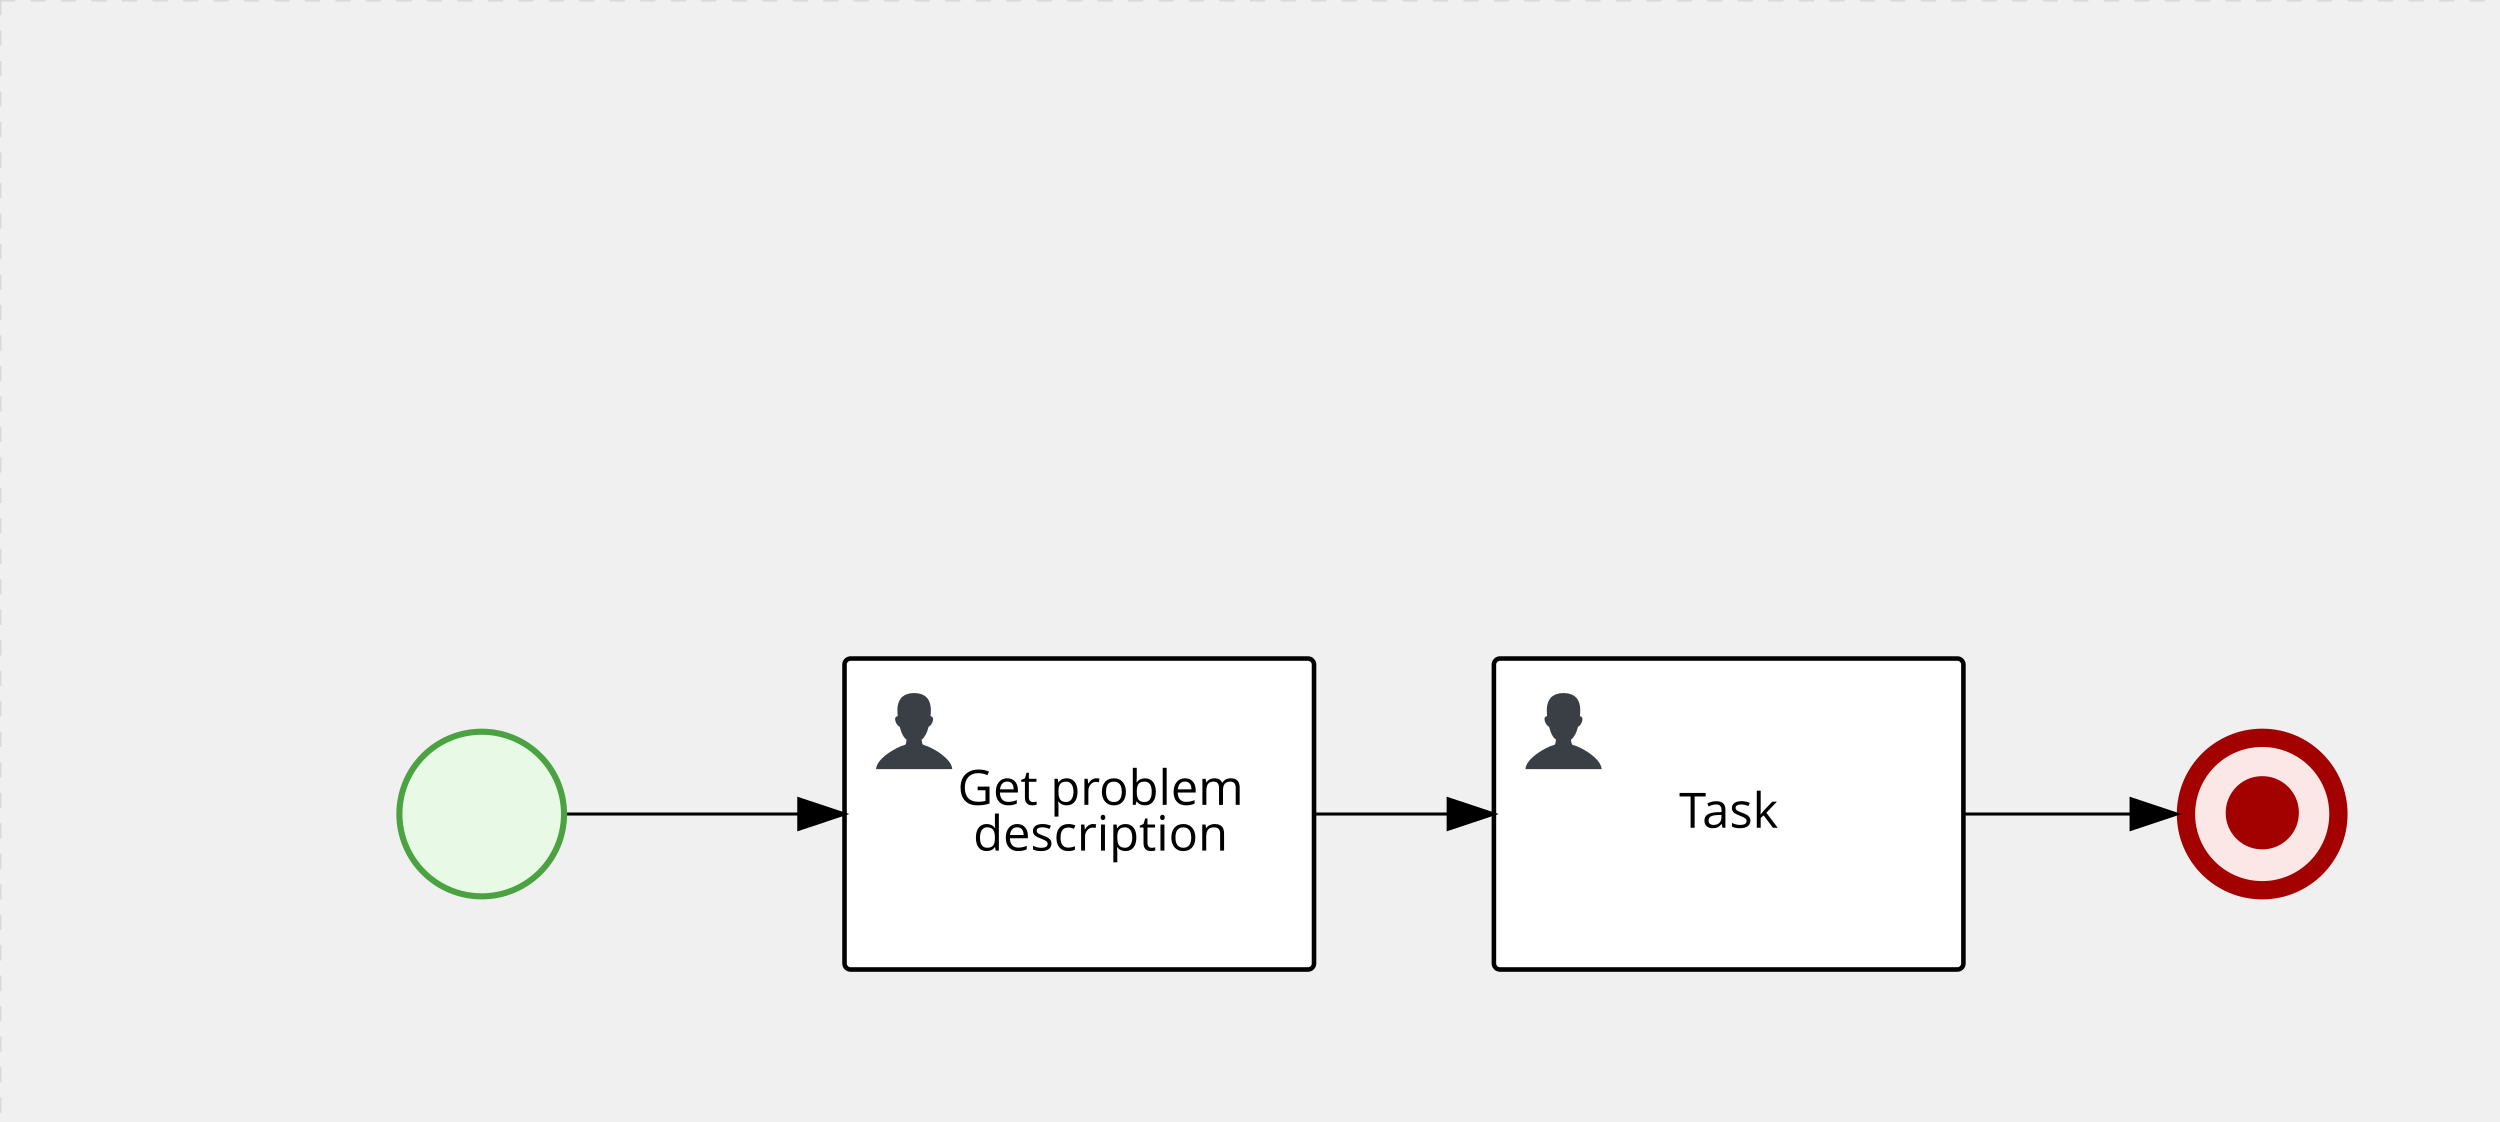
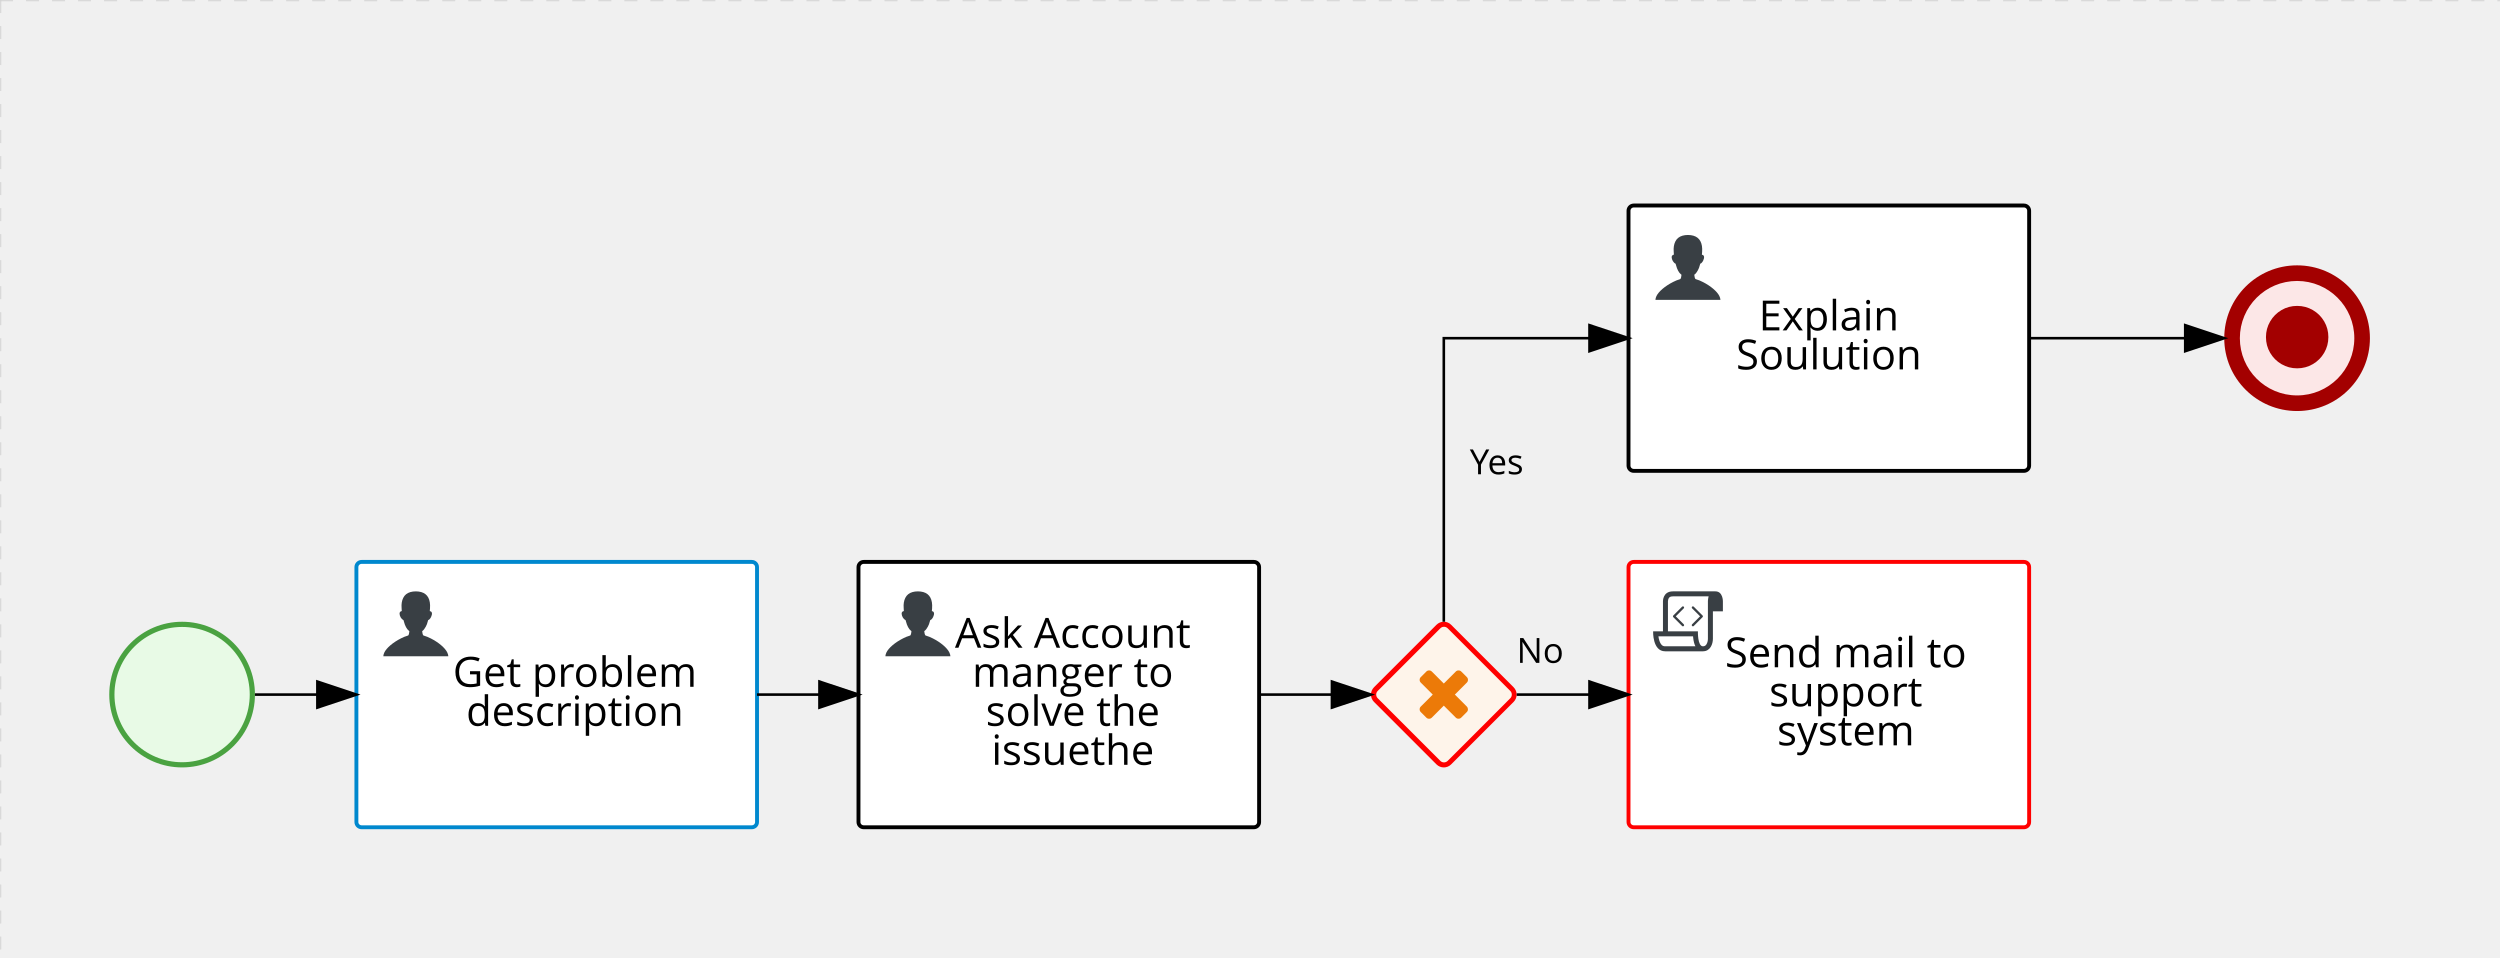
- <svg xmlns="http://www.w3.org/2000/svg" version="1.1" width="820" height="368" viewBox="0 0 820 368">
+ <svg xmlns="http://www.w3.org/2000/svg" version="1.1" width="961" height="368" viewBox="0 0 961 368">
  <defs />
  <g transform="matrix(1,0,0,1,0,0)">
    <g>
      <g>
        <g>
          <path fill="none" stroke="#d3d3d3" paint-order="fill stroke markers" d=" M 0 0 L 1200 0" stroke-miterlimit="10" stroke-opacity="0.8" stroke-dasharray="5" />
        </g>
        <g>
          <path fill="none" stroke="#d3d3d3" paint-order="fill stroke markers" d=" M 0 0 L 0 800" stroke-miterlimit="10" stroke-opacity="0.8" stroke-dasharray="5" />
        </g>
      </g>
-       <g id="_1C9A9249-E8FA-4F2C-B29F-9D68A708F192" bpmn2nodeid="_1C9A9249-E8FA-4F2C-B29F-9D68A708F192" transform="matrix(1,0,0,1,130,239)">
+       <g id="_782A0BAF-7FAF-49A8-996D-B8AF0C70BF97" bpmn2nodeid="_782A0BAF-7FAF-49A8-996D-B8AF0C70BF97" transform="matrix(1,0,0,1,626,79)">
+         <g>
+           <path fill="none" stroke="none" />
+         </g>
+         <g transform="matrix(1,0,0,1,0,0)">
+           <path fill="#ffffff" stroke="none" id="_782A0BAF-7FAF-49A8-996D-B8AF0C70BF97?shapeType=BACKGROUND" paint-order="stroke fill markers" d=" M 2 0 L 152 0 L 152 0 A 2 2 0 0 1 154 2 L 154 100 L 154 100 A 2 2 0 0 1 152 102 L 2 102 L 2 102 A 2 2 0 0 1 0 100 L 0 2 L 0 2 A 2 2 0 0 1 2 0 Z" />
+         </g>
+         <g transform="matrix(1,0,0,1,0,0)">
+           <path fill="none" stroke="rgb(0,0,0)" id="_782A0BAF-7FAF-49A8-996D-B8AF0C70BF97?shapeType=BORDER&amp;renderType=STROKE" paint-order="fill stroke markers" d=" M 2 0 L 152 0 L 152 0 A 2 2 0 0 1 154 2 L 154 100 L 154 100 A 2 2 0 0 1 152 102 L 2 102 L 2 102 A 2 2 0 0 1 0 100 L 0 2 L 0 2 A 2 2 0 0 1 2 0 Z" stroke-miterlimit="10" stroke-width="1.5" stroke-dasharray="" />
+         </g>
+         <g>
+           <g transform="matrix(0.06,0,0,0.06,9.4,9.4)">
+             <g transform="matrix(1,0,0,1,0,0)">
+               <path fill="#393f44" stroke="none" id="_782A0BAF-7FAF-49A8-996D-B8AF0C70BF97undefined" paint-order="stroke fill markers" d=" M 0 0 M 16 445.21 C 16 440.869 18.784 431.129 22.001 424.217 C 35.768 394.64 77.283 359.28 129 333.084 C 144.516 325.224 157.347 319.964 167.807 317.174 C 171.932 316.074 175.729 314.414 176.525 313.363 C 178.894 310.234 180.914 302.908 181.727 294.5 L 182.5 286.5 L 178.507 283.455 C 166.303 274.146 154.284 251.678 148.04 226.5 C 145.611 216.707 145.056 215.462 142.984 215.158 C 141.703 214.97 138.083 212.243 134.939 209.099 C 123.233 197.393 116.891 177.376 121.44 166.49 C 123.002 162.751 128.155 159.01 131.75 159.004 C 134.448 159 134.471 158.603 132.914 138.788 C 130.927 113.496 134.279 92.265 143.132 74.076 C 152.232 55.38 167.569 42.882 189.049 36.66 C 210.203 30.532 237.797 30.532 258.951 36.66 C 300.042 48.563 318.958 83.806 314.955 141 C 314.32 150.075 313.624 157.788 313.409 158.14 C 313.194 158.493 314.575 159.073 316.479 159.43 C 328.929 161.766 330.986 177.018 321.496 196.621 C 316.903 206.109 309.357 214.508 304.817 215.185 C 303.023 215.453 302.293 217.146 299.943 226.5 C 296.659 239.567 294.474 245.305 287.948 257.995 C 282.491 268.606 273.035 281.109 268.108 284.229 L 264.871 286.278 L 265.518 292.889 C 266.345 301.33 268.639 309.871 270.877 312.837 C 272.067 314.415 275.002 315.79 280.063 317.139 C 291.069 320.075 303.617 325.274 321 334.102 C 369.815 358.891 410.848 393.758 425.032 422.5 C 429.07 430.682 432 440.232 432 445.21 L 432 448 L 224 448 L 16 448 L 16 445.21 Z" />
+             </g>
+           </g>
+         </g>
+         <g transform="matrix(1,0,0,1,4.04,13.68)">
+           <g transform="matrix(0.04,0,0,0.04,63.36,69.12)">
+             <g transform="matrix(1,0,0,1,0,0)">
+               <path fill="none" stroke="none" />
+             </g>
+             <g transform="matrix(1,0,0,1,0,0)">
+               <path fill="none" stroke="none" />
+             </g>
+           </g>
+         </g>
+         <g transform="matrix(1,0,0,1,41.34375,36)">
+           <text fill="#000000" stroke="none" font-family="Open Sans" font-size="12pt" font-style="normal" font-weight="normal" text-decoration="normal" x="35.656" y="12" text-anchor="middle" dominant-baseline="alphabetic"> Explain   </text>
+           <text fill="#000000" stroke="none" font-family="Open Sans" font-size="12pt" font-style="normal" font-weight="normal" text-decoration="normal" x="35.656" y="27" text-anchor="middle" dominant-baseline="alphabetic">Soulution</text>
+         </g>
+       </g>
+       <g id="_AF4CB156-8892-498D-9747-224BAAB345D4" bpmn2nodeid="_AF4CB156-8892-498D-9747-224BAAB345D4" transform="matrix(1,0,0,1,855,102)">
+         <g>
+           <path fill="none" stroke="none" />
+         </g>
+         <g transform="matrix(0.125,0,0,0.125,0,0)">
+           <g transform="matrix(1,0,0,1,0,0)">
+             <path fill="#fce7e7" stroke="none" id="_AF4CB156-8892-498D-9747-224BAAB345D4?shapeType=BACKGROUND" paint-order="stroke fill markers" d=" M 0 0 M 444 224 C 444 263.9 434.2 300.8 414.4 334.5 C 394.7 368.2 368 394.9 334.4 414.5 C 300.8 434.1 263.9 444 224 444 C 184.1 444 147.2 434.2 113.5 414.4 C 79.8 394.7 53.1 368 33.5 334.4 C 13.9 300.8 4 263.9 4 224 C 4 184.1 13.8 147.2 33.6 113.5 C 53.4 79.8 80.1 53.1 113.6 33.5 C 147.1 13.9 184.1 4 224 4 C 263.9 4 300.8 13.8 334.5 33.6 C 368.2 53.4 394.9 80.1 414.5 113.6 C 434.1 147.1 444 184.1 444 224 Z" />
+           </g>
+           <g>
+             <g transform="matrix(1,0,0,1,0,0)">
+               <g transform="matrix(1,0,0,1,0,0)">
+                 <path fill="rgb(163,0,0)" stroke="none" id="_AF4CB156-8892-498D-9747-224BAAB345D4?shapeType=BORDER&amp;renderType=FILL" paint-order="stroke fill markers" d=" M 0 0 M 224 0 C 100.3 0 0 100.3 0 224 C 0 347.7 100.3 448 224 448 C 347.7 448 448 347.7 448 224 C 448 100.3 347.7 0 224 0 Z M 0 0 M 224 400 C 126.8 400 48 321.2 48 224 C 48 126.8 126.8 48 224 48 C 321.2 48 400 126.8 400 224 C 400 321.2 321.2 400 224 400 Z" />
+               </g>
+             </g>
+           </g>
+           <g>
+             <g transform="matrix(1,0,0,1,0,0)">
+               <g transform="matrix(1,0,0,1,0,0)">
+                 <path fill="#a30000" stroke="none" id="_AF4CB156-8892-498D-9747-224BAAB345D4undefined" paint-order="stroke fill markers" d=" M 0 0 M 320.2 220.7 C 320.2 238.1 315.9 254.2 307.3 268.9 C 298.7 283.6 287.1 295.3 272.4 303.8 C 257.7 312.4 241.6 316.7 224.2 316.7 C 206.8 316.7 190.7 312.4 176 303.8 C 161.3 295.2 149.7 283.6 141.1 268.9 C 132.5 254.2 128.3 238.1 128.3 220.7 C 128.3 203.3 132.6 187.2 141.2 172.5 C 149.8 157.8 161.4 146.1 176.1 137.5 C 190.8 128.9 206.9 124.7 224.3 124.7 C 241.7 124.7 257.8 129 272.5 137.6 C 287.2 146.2 298.9 157.9 307.4 172.5 C 316 187.2 320.2 203.3 320.2 220.7 Z" />
+               </g>
+             </g>
+           </g>
+         </g>
+         <g transform="matrix(1,0,0,1,28,61)" />
+       </g>
+       <g id="_A9EB3C88-EA8D-4D7F-ACC0-B675E311072B" bpmn2nodeid="_A9EB3C88-EA8D-4D7F-ACC0-B675E311072B">
+         <g>
+           <path fill="none" stroke="#000000" paint-order="fill stroke markers" d=" M 780 130 L 840 130" stroke-miterlimit="10" stroke-dasharray="" />
+         </g>
+         <g transform="matrix(1,0,0,1,780,130)" />
+         <g transform="matrix(6.123233995736766e-17,1,-1,6.123233995736766e-17,855,125)">
+           <path fill="#000000" stroke="#000000" paint-order="fill stroke markers" d=" M 10 15 L 0 15 L 5 0 Z" stroke-miterlimit="10" stroke-dasharray="" />
+         </g>
+         <g transform="matrix(1,0,0,1,780,120)" />
+       </g>
+       <g transform="matrix(1,0,0,1,855,102)" />
+       <g transform="matrix(1,0,0,1,626,79)" />
+       <g id="_1C9A9249-E8FA-4F2C-B29F-9D68A708F192" bpmn2nodeid="_1C9A9249-E8FA-4F2C-B29F-9D68A708F192" transform="matrix(1,0,0,1,42,239)">
        <g>
          <path fill="none" stroke="none" />
        </g>
        <g transform="matrix(0.125,0,0,0.125,0,0)">
          <g transform="matrix(1,0,0,1,0,0)">
            <path fill="#e8fae6" stroke="none" id="_1C9A9249-E8FA-4F2C-B29F-9D68A708F192?shapeType=BACKGROUND" paint-order="stroke fill markers" d=" M 0 0 M 444 224 C 444 263.9 434.2 300.8 414.4 334.5 C 394.7 368.2 368 394.9 334.4 414.5 C 300.8 434.1 263.9 444 224 444 C 184.1 444 147.2 434.2 113.5 414.4 C 79.8 394.7 53.1 368 33.5 334.4 C 13.9 300.8 4 263.9 4 224 C 4 184.1 13.8 147.2 33.6 113.5 C 53.4 79.8 80.1 53.1 113.6 33.5 C 147.1 13.9 184.1 4 224 4 C 263.9 4 300.8 13.8 334.5 33.6 C 368.2 53.4 394.9 80.1 414.5 113.6 C 434.1 147.1 444 184.1 444 224 Z" />
          </g>
          <g>
            <g transform="matrix(1,0,0,1,0,0)">
              <g transform="matrix(1,0,0,1,0,0)">
                <path fill="rgb(74,162,65)" stroke="none" id="_1C9A9249-E8FA-4F2C-B29F-9D68A708F192?shapeType=BORDER&amp;renderType=FILL" paint-order="stroke fill markers" d=" M 0 0 M 224 0 C 100.3 0 0 100.3 0 224 C 0 347.7 100.3 448 224 448 C 347.7 448 448 347.7 448 224 C 448 100.3 347.7 0 224 0 Z M 0 0 M 224 432 C 109.1 432 16 338.9 16 224 C 16 109.1 109.1 16 224 16 C 338.9 16 432 109.1 432 224 C 432 338.9 338.9 432 224 432 Z" />
              </g>
            </g>
          </g>
        </g>
        <g transform="matrix(1,0,0,1,28,61)" />
      </g>
-       <g transform="matrix(1,0,0,1,130,239)" />
-       <g id="_AF4CB156-8892-498D-9747-224BAAB345D4" bpmn2nodeid="_AF4CB156-8892-498D-9747-224BAAB345D4" transform="matrix(1,0,0,1,714,239)">
-         <g>
-           <path fill="none" stroke="none" />
-         </g>
-         <g transform="matrix(0.125,0,0,0.125,0,0)">
-           <g transform="matrix(1,0,0,1,0,0)">
-             <path fill="#fce7e7" stroke="none" id="_AF4CB156-8892-498D-9747-224BAAB345D4?shapeType=BACKGROUND" paint-order="stroke fill markers" d=" M 0 0 M 444 224 C 444 263.9 434.2 300.8 414.4 334.5 C 394.7 368.2 368 394.9 334.4 414.5 C 300.8 434.1 263.9 444 224 444 C 184.1 444 147.2 434.2 113.5 414.4 C 79.8 394.7 53.1 368 33.5 334.4 C 13.9 300.8 4 263.9 4 224 C 4 184.1 13.8 147.2 33.6 113.5 C 53.4 79.8 80.1 53.1 113.6 33.5 C 147.1 13.9 184.1 4 224 4 C 263.9 4 300.8 13.8 334.5 33.6 C 368.2 53.4 394.9 80.1 414.5 113.6 C 434.1 147.1 444 184.1 444 224 Z" />
-           </g>
-           <g>
-             <g transform="matrix(1,0,0,1,0,0)">
-               <g transform="matrix(1,0,0,1,0,0)">
-                 <path fill="rgb(163,0,0)" stroke="none" id="_AF4CB156-8892-498D-9747-224BAAB345D4?shapeType=BORDER&amp;renderType=FILL" paint-order="stroke fill markers" d=" M 0 0 M 224 0 C 100.3 0 0 100.3 0 224 C 0 347.7 100.3 448 224 448 C 347.7 448 448 347.7 448 224 C 448 100.3 347.7 0 224 0 Z M 0 0 M 224 400 C 126.8 400 48 321.2 48 224 C 48 126.8 126.8 48 224 48 C 321.2 48 400 126.8 400 224 C 400 321.2 321.2 400 224 400 Z" />
-               </g>
-             </g>
-           </g>
-           <g>
-             <g transform="matrix(1,0,0,1,0,0)">
-               <g transform="matrix(1,0,0,1,0,0)">
-                 <path fill="#a30000" stroke="none" id="_AF4CB156-8892-498D-9747-224BAAB345D4undefined" paint-order="stroke fill markers" d=" M 0 0 M 320.2 220.7 C 320.2 238.1 315.9 254.2 307.3 268.9 C 298.7 283.6 287.1 295.3 272.4 303.8 C 257.7 312.4 241.6 316.7 224.2 316.7 C 206.8 316.7 190.7 312.4 176 303.8 C 161.3 295.2 149.7 283.6 141.1 268.9 C 132.5 254.2 128.3 238.1 128.3 220.7 C 128.3 203.3 132.6 187.2 141.2 172.5 C 149.8 157.8 161.4 146.1 176.1 137.5 C 190.8 128.9 206.9 124.7 224.3 124.7 C 241.7 124.7 257.8 129 272.5 137.6 C 287.2 146.2 298.9 157.9 307.4 172.5 C 316 187.2 320.2 203.3 320.2 220.7 Z" />
-               </g>
-             </g>
-           </g>
-         </g>
-         <g transform="matrix(1,0,0,1,28,61)" />
-       </g>
-       <g transform="matrix(1,0,0,1,714,239)" />
-       <g id="_782A0BAF-7FAF-49A8-996D-B8AF0C70BF97" bpmn2nodeid="_782A0BAF-7FAF-49A8-996D-B8AF0C70BF97" transform="matrix(1,0,0,1,490,216)">
-         <g>
-           <path fill="none" stroke="none" />
-         </g>
-         <g transform="matrix(1,0,0,1,0,0)">
-           <path fill="#ffffff" stroke="none" id="_782A0BAF-7FAF-49A8-996D-B8AF0C70BF97?shapeType=BACKGROUND" paint-order="stroke fill markers" d=" M 2 0 L 152 0 L 152 0 A 2 2 0 0 1 154 2 L 154 100 L 154 100 A 2 2 0 0 1 152 102 L 2 102 L 2 102 A 2 2 0 0 1 0 100 L 0 2 L 0 2 A 2 2 0 0 1 2 0 Z" />
-         </g>
-         <g transform="matrix(1,0,0,1,0,0)">
-           <path fill="none" stroke="rgb(0,0,0)" id="_782A0BAF-7FAF-49A8-996D-B8AF0C70BF97?shapeType=BORDER&amp;renderType=STROKE" paint-order="fill stroke markers" d=" M 2 0 L 152 0 L 152 0 A 2 2 0 0 1 154 2 L 154 100 L 154 100 A 2 2 0 0 1 152 102 L 2 102 L 2 102 A 2 2 0 0 1 0 100 L 0 2 L 0 2 A 2 2 0 0 1 2 0 Z" stroke-miterlimit="10" stroke-width="1.5" stroke-dasharray="" />
-         </g>
-         <g>
-           <g transform="matrix(0.06,0,0,0.06,9.4,9.4)">
-             <g transform="matrix(1,0,0,1,0,0)">
-               <path fill="#393f44" stroke="none" id="_782A0BAF-7FAF-49A8-996D-B8AF0C70BF97undefined" paint-order="stroke fill markers" d=" M 0 0 M 16 445.21 C 16 440.869 18.784 431.129 22.001 424.217 C 35.768 394.64 77.283 359.28 129 333.084 C 144.516 325.224 157.347 319.964 167.807 317.174 C 171.932 316.074 175.729 314.414 176.525 313.363 C 178.894 310.234 180.914 302.908 181.727 294.5 L 182.5 286.5 L 178.507 283.455 C 166.303 274.146 154.284 251.678 148.04 226.5 C 145.611 216.707 145.056 215.462 142.984 215.158 C 141.703 214.97 138.083 212.243 134.939 209.099 C 123.233 197.393 116.891 177.376 121.44 166.49 C 123.002 162.751 128.155 159.01 131.75 159.004 C 134.448 159 134.471 158.603 132.914 138.788 C 130.927 113.496 134.279 92.265 143.132 74.076 C 152.232 55.38 167.569 42.882 189.049 36.66 C 210.203 30.532 237.797 30.532 258.951 36.66 C 300.042 48.563 318.958 83.806 314.955 141 C 314.32 150.075 313.624 157.788 313.409 158.14 C 313.194 158.493 314.575 159.073 316.479 159.43 C 328.929 161.766 330.986 177.018 321.496 196.621 C 316.903 206.109 309.357 214.508 304.817 215.185 C 303.023 215.453 302.293 217.146 299.943 226.5 C 296.659 239.567 294.474 245.305 287.948 257.995 C 282.491 268.606 273.035 281.109 268.108 284.229 L 264.871 286.278 L 265.518 292.889 C 266.345 301.33 268.639 309.871 270.877 312.837 C 272.067 314.415 275.002 315.79 280.063 317.139 C 291.069 320.075 303.617 325.274 321 334.102 C 369.815 358.891 410.848 393.758 425.032 422.5 C 429.07 430.682 432 440.232 432 445.21 L 432 448 L 224 448 L 16 448 L 16 445.21 Z" />
-             </g>
-           </g>
-         </g>
-         <g transform="matrix(1,0,0,1,4.04,13.68)">
-           <g transform="matrix(0.04,0,0,0.04,63.36,69.12)">
-             <g transform="matrix(1,0,0,1,0,0)">
-               <path fill="none" stroke="none" />
-             </g>
-             <g transform="matrix(1,0,0,1,0,0)">
-               <path fill="none" stroke="none" />
-             </g>
-           </g>
-         </g>
-         <g transform="matrix(1,0,0,1,60.75,43.5)">
-           <text fill="#000000" stroke="none" font-family="Open Sans" font-size="12pt" font-style="normal" font-weight="normal" text-decoration="normal" x="16.25" y="12" text-anchor="middle" dominant-baseline="alphabetic">Task</text>
-         </g>
-       </g>
-       <g id="_A9EB3C88-EA8D-4D7F-ACC0-B675E311072B" bpmn2nodeid="_A9EB3C88-EA8D-4D7F-ACC0-B675E311072B">
-         <g>
-           <path fill="none" stroke="rgb(0,0,0)" paint-order="fill stroke markers" d=" M 644 267 L 699 267" stroke-miterlimit="10" stroke-dasharray="" />
-         </g>
-         <g transform="matrix(1,0,0,1,644,267)" />
-         <g transform="matrix(6.123233995736766e-17,1,-1,6.123233995736766e-17,714,262)">
-           <path fill="rgb(0,0,0)" stroke="rgb(0,0,0)" paint-order="fill stroke markers" d=" M 10 15 L 0 15 L 5 0 Z" stroke-miterlimit="10" stroke-dasharray="" />
-         </g>
-         <g transform="matrix(1,0,0,1,644,257)" />
-       </g>
-       <g transform="matrix(1,0,0,1,490,216)" />
-       <g id="_FFC64E47-6C1B-48D1-9A0C-9626B0B83489" bpmn2nodeid="_FFC64E47-6C1B-48D1-9A0C-9626B0B83489" transform="matrix(1,0,0,1,277,216)">
+       <g transform="matrix(1,0,0,1,42,239)" />
+       <g id="_FFC64E47-6C1B-48D1-9A0C-9626B0B83489" bpmn2nodeid="_FFC64E47-6C1B-48D1-9A0C-9626B0B83489" transform="matrix(1,0,0,1,137,216)">
        <g>
          <path fill="none" stroke="none" />
        </g>
        <g transform="matrix(1,0,0,1,0,0)">
          <path fill="#ffffff" stroke="none" id="_FFC64E47-6C1B-48D1-9A0C-9626B0B83489?shapeType=BACKGROUND" paint-order="stroke fill markers" d=" M 2 0 L 152 0 L 152 0 A 2 2 0 0 1 154 2 L 154 100 L 154 100 A 2 2 0 0 1 152 102 L 2 102 L 2 102 A 2 2 0 0 1 0 100 L 0 2 L 0 2 A 2 2 0 0 1 2 0 Z" />
        </g>
        <g transform="matrix(1,0,0,1,0,0)">
-           <path fill="none" stroke="rgb(0,0,0)" id="_FFC64E47-6C1B-48D1-9A0C-9626B0B83489?shapeType=BORDER&amp;renderType=STROKE" paint-order="fill stroke markers" d=" M 2 0 L 152 0 L 152 0 A 2 2 0 0 1 154 2 L 154 100 L 154 100 A 2 2 0 0 1 152 102 L 2 102 L 2 102 A 2 2 0 0 1 0 100 L 0 2 L 0 2 A 2 2 0 0 1 2 0 Z" stroke-miterlimit="10" stroke-width="1.5" stroke-dasharray="" />
+           <path fill="none" stroke="rgb(0,136,206)" id="_FFC64E47-6C1B-48D1-9A0C-9626B0B83489?shapeType=BORDER&amp;renderType=STROKE" paint-order="fill stroke markers" d=" M 2 0 L 152 0 L 152 0 A 2 2 0 0 1 154 2 L 154 100 L 154 100 A 2 2 0 0 1 152 102 L 2 102 L 2 102 A 2 2 0 0 1 0 100 L 0 2 L 0 2 A 2 2 0 0 1 2 0 Z" stroke-miterlimit="10" stroke-width="1.5" stroke-dasharray="" />
        </g>
        <g>
          <g transform="matrix(0.06,0,0,0.06,9.4,9.4)">
            <g transform="matrix(1,0,0,1,0,0)">
              <path fill="#393f44" stroke="none" id="_FFC64E47-6C1B-48D1-9A0C-9626B0B83489undefined" paint-order="stroke fill markers" d=" M 0 0 M 16 445.21 C 16 440.869 18.784 431.129 22.001 424.217 C 35.768 394.64 77.283 359.28 129 333.084 C 144.516 325.224 157.347 319.964 167.807 317.174 C 171.932 316.074 175.729 314.414 176.525 313.363 C 178.894 310.234 180.914 302.908 181.727 294.5 L 182.5 286.5 L 178.507 283.455 C 166.303 274.146 154.284 251.678 148.04 226.5 C 145.611 216.707 145.056 215.462 142.984 215.158 C 141.703 214.97 138.083 212.243 134.939 209.099 C 123.233 197.393 116.891 177.376 121.44 166.49 C 123.002 162.751 128.155 159.01 131.75 159.004 C 134.448 159 134.471 158.603 132.914 138.788 C 130.927 113.496 134.279 92.265 143.132 74.076 C 152.232 55.38 167.569 42.882 189.049 36.66 C 210.203 30.532 237.797 30.532 258.951 36.66 C 300.042 48.563 318.958 83.806 314.955 141 C 314.32 150.075 313.624 157.788 313.409 158.14 C 313.194 158.493 314.575 159.073 316.479 159.43 C 328.929 161.766 330.986 177.018 321.496 196.621 C 316.903 206.109 309.357 214.508 304.817 215.185 C 303.023 215.453 302.293 217.146 299.943 226.5 C 296.659 239.567 294.474 245.305 287.948 257.995 C 282.491 268.606 273.035 281.109 268.108 284.229 L 264.871 286.278 L 265.518 292.889 C 266.345 301.33 268.639 309.871 270.877 312.837 C 272.067 314.415 275.002 315.79 280.063 317.139 C 291.069 320.075 303.617 325.274 321 334.102 C 369.815 358.891 410.848 393.758 425.032 422.5 C 429.07 430.682 432 440.232 432 445.21 L 432 448 L 224 448 L 16 448 L 16 445.21 Z" />
            </g>
          </g>
        </g>
        <g transform="matrix(1,0,0,1,4.04,13.68)">
          <g transform="matrix(0.04,0,0,0.04,63.36,69.12)">
            <g transform="matrix(1,0,0,1,0,0)">
              <path fill="none" stroke="none" />
            </g>
            <g transform="matrix(1,0,0,1,0,0)">
              <path fill="none" stroke="none" />
            </g>
          </g>
        </g>
        <g transform="matrix(1,0,0,1,35,36)">
          <text fill="#000000" stroke="none" font-family="Open Sans" font-size="12pt" font-style="normal" font-weight="normal" text-decoration="normal" x="48.988" y="12" text-anchor="middle" dominant-baseline="alphabetic">Get problem </text>
          <text fill="#000000" stroke="none" font-family="Open Sans" font-size="12pt" font-style="normal" font-weight="normal" text-decoration="normal" x="48.988" y="27" text-anchor="middle" dominant-baseline="alphabetic"> description  </text>
        </g>
      </g>
      <g id="_94005F04-C210-4D48-8506-CDFB99CA7BD1" bpmn2nodeid="_94005F04-C210-4D48-8506-CDFB99CA7BD1">
        <g>
-           <path fill="none" stroke="rgb(0,0,0)" paint-order="fill stroke markers" d=" M 186 267 L 262 267" stroke-miterlimit="10" stroke-dasharray="" />
-         </g>
-         <g transform="matrix(1,0,0,1,186,267)" />
-         <g transform="matrix(6.123233995736766e-17,1,-1,6.123233995736766e-17,277,262)">
+           <path fill="none" stroke="#000000" paint-order="fill stroke markers" d=" M 98 267 L 122 267" stroke-miterlimit="10" stroke-dasharray="" />
+         </g>
+         <g transform="matrix(1,0,0,1,98,267)" />
+         <g transform="matrix(6.123233995736766e-17,1,-1,6.123233995736766e-17,137,262)">
+           <path fill="#000000" stroke="#000000" paint-order="fill stroke markers" d=" M 10 15 L 0 15 L 5 0 Z" stroke-miterlimit="10" stroke-dasharray="" />
+         </g>
+         <g transform="matrix(1,0,0,1,98,257)" />
+       </g>
+       <g transform="matrix(1,0,0,1,137,216)" />
+       <g id="_B9FF045D-524D-4F95-9639-6B800F4CD819" bpmn2nodeid="_B9FF045D-524D-4F95-9639-6B800F4CD819" transform="matrix(1,0,0,1,330,216)">
+         <g>
+           <path fill="none" stroke="none" />
+         </g>
+         <g transform="matrix(1,0,0,1,0,0)">
+           <path fill="#ffffff" stroke="none" id="_B9FF045D-524D-4F95-9639-6B800F4CD819?shapeType=BACKGROUND" paint-order="stroke fill markers" d=" M 2 0 L 152 0 L 152 0 A 2 2 0 0 1 154 2 L 154 100 L 154 100 A 2 2 0 0 1 152 102 L 2 102 L 2 102 A 2 2 0 0 1 0 100 L 0 2 L 0 2 A 2 2 0 0 1 2 0 Z" />
+         </g>
+         <g transform="matrix(1,0,0,1,0,0)">
+           <path fill="none" stroke="rgb(0,0,0)" id="_B9FF045D-524D-4F95-9639-6B800F4CD819?shapeType=BORDER&amp;renderType=STROKE" paint-order="fill stroke markers" d=" M 2 0 L 152 0 L 152 0 A 2 2 0 0 1 154 2 L 154 100 L 154 100 A 2 2 0 0 1 152 102 L 2 102 L 2 102 A 2 2 0 0 1 0 100 L 0 2 L 0 2 A 2 2 0 0 1 2 0 Z" stroke-miterlimit="10" stroke-width="1.5" stroke-dasharray="" />
+         </g>
+         <g>
+           <g transform="matrix(0.06,0,0,0.06,9.4,9.4)">
+             <g transform="matrix(1,0,0,1,0,0)">
+               <path fill="#393f44" stroke="none" id="_B9FF045D-524D-4F95-9639-6B800F4CD819undefined" paint-order="stroke fill markers" d=" M 0 0 M 16 445.21 C 16 440.869 18.784 431.129 22.001 424.217 C 35.768 394.64 77.283 359.28 129 333.084 C 144.516 325.224 157.347 319.964 167.807 317.174 C 171.932 316.074 175.729 314.414 176.525 313.363 C 178.894 310.234 180.914 302.908 181.727 294.5 L 182.5 286.5 L 178.507 283.455 C 166.303 274.146 154.284 251.678 148.04 226.5 C 145.611 216.707 145.056 215.462 142.984 215.158 C 141.703 214.97 138.083 212.243 134.939 209.099 C 123.233 197.393 116.891 177.376 121.44 166.49 C 123.002 162.751 128.155 159.01 131.75 159.004 C 134.448 159 134.471 158.603 132.914 138.788 C 130.927 113.496 134.279 92.265 143.132 74.076 C 152.232 55.38 167.569 42.882 189.049 36.66 C 210.203 30.532 237.797 30.532 258.951 36.66 C 300.042 48.563 318.958 83.806 314.955 141 C 314.32 150.075 313.624 157.788 313.409 158.14 C 313.194 158.493 314.575 159.073 316.479 159.43 C 328.929 161.766 330.986 177.018 321.496 196.621 C 316.903 206.109 309.357 214.508 304.817 215.185 C 303.023 215.453 302.293 217.146 299.943 226.5 C 296.659 239.567 294.474 245.305 287.948 257.995 C 282.491 268.606 273.035 281.109 268.108 284.229 L 264.871 286.278 L 265.518 292.889 C 266.345 301.33 268.639 309.871 270.877 312.837 C 272.067 314.415 275.002 315.79 280.063 317.139 C 291.069 320.075 303.617 325.274 321 334.102 C 369.815 358.891 410.848 393.758 425.032 422.5 C 429.07 430.682 432 440.232 432 445.21 L 432 448 L 224 448 L 16 448 L 16 445.21 Z" />
+             </g>
+           </g>
+         </g>
+         <g transform="matrix(1,0,0,1,4.04,13.68)">
+           <g transform="matrix(0.04,0,0,0.04,63.36,69.12)">
+             <g transform="matrix(1,0,0,1,0,0)">
+               <path fill="none" stroke="none" />
+             </g>
+             <g transform="matrix(1,0,0,1,0,0)">
+               <path fill="none" stroke="none" />
+             </g>
+           </g>
+         </g>
+         <g transform="matrix(1,0,0,1,35,21)">
+           <text fill="#000000" stroke="none" font-family="Open Sans" font-size="12pt" font-style="normal" font-weight="normal" text-decoration="normal" x="47.391" y="12" text-anchor="middle" dominant-baseline="alphabetic">Ask Account </text>
+           <text fill="#000000" stroke="none" font-family="Open Sans" font-size="12pt" font-style="normal" font-weight="normal" text-decoration="normal" x="47.391" y="27" text-anchor="middle" dominant-baseline="alphabetic"> manger to   </text>
+           <text fill="#000000" stroke="none" font-family="Open Sans" font-size="12pt" font-style="normal" font-weight="normal" text-decoration="normal" x="47.391" y="42" text-anchor="middle" dominant-baseline="alphabetic">   solve the    </text>
+           <text fill="#000000" stroke="none" font-family="Open Sans" font-size="12pt" font-style="normal" font-weight="normal" text-decoration="normal" x="47.391" y="57" text-anchor="middle" dominant-baseline="alphabetic">    issuethe    </text>
+         </g>
+       </g>
+       <g id="_035DFABD-AA56-405A-946A-F8535274F67E" bpmn2nodeid="_035DFABD-AA56-405A-946A-F8535274F67E">
+         <g>
+           <path fill="none" stroke="#000000" paint-order="fill stroke markers" d=" M 291 267 L 315 267" stroke-miterlimit="10" stroke-dasharray="" />
+         </g>
+         <g transform="matrix(1,0,0,1,291,267)" />
+         <g transform="matrix(6.123233995736766e-17,1,-1,6.123233995736766e-17,330,262)">
+           <path fill="#000000" stroke="#000000" paint-order="fill stroke markers" d=" M 10 15 L 0 15 L 5 0 Z" stroke-miterlimit="10" stroke-dasharray="" />
+         </g>
+         <g transform="matrix(1,0,0,1,291,257)" />
+       </g>
+       <g transform="matrix(1,0,0,1,330,216)" />
+       <g id="_5E512CF7-88CC-455D-8B97-A3FB2AB72D8E" bpmn2nodeid="_5E512CF7-88CC-455D-8B97-A3FB2AB72D8E" transform="matrix(1,0,0,1,527,239)">
+         <g>
+           <path fill="none" stroke="none" />
+         </g>
+         <g transform="matrix(0.125,0,0,0.125,0,0)">
+           <g transform="matrix(1,0,0,1,0,0)">
+             <path fill="#fef4ea" stroke="none" id="_5E512CF7-88CC-455D-8B97-A3FB2AB72D8E?shapeType=BACKGROUND" paint-order="stroke fill markers" d=" M 0 0 M 224.4 4.3 C 216.4 4.3 208.4 7.3 202.3 13.4 L 13.5 202.2 C 1.3 214.4 1.3 234.2 13.5 246.4 L 202.2 435.1 C 208.3 441.2 216.4 444.2 224.3 444.2 C 232.2 444.2 240.3 441.2 246.4 435.1 L 435.1 246.4 C 447.3 234.2 447.3 214.4 435.1 202.2 L 246.5 13.4 C 240.4 7.3 232.4 4.3 224.4 4.3 L 224.4 4.3 Z" />
+           </g>
+           <g>
+             <g transform="matrix(1,0,0,1,0,0)">
+               <g transform="matrix(1,0,0,1,0,0)">
+                 <path fill="rgb(255,0,0)" stroke="none" id="_5E512CF7-88CC-455D-8B97-A3FB2AB72D8E?shapeType=BORDER&amp;renderType=FILL" paint-order="stroke fill markers" d=" M 0 0 M 20.8 212.7 L 213.3 20.2 C 219.6 13.9 229.7 13.9 235.9 20.2 L 428.4 212.7 C 434.7 219 434.7 229.1 428.4 235.3 L 235.9 427.8 C 229.6 434.1 219.5 434.1 213.3 427.8 L 20.8 235.3 C 14.5 229.1 14.5 218.9 20.8 212.7 L 20.8 212.7 Z M 0 0 M 0 224 C 0 232.1 3.1 240.3 9.3 246.5 L 201.5 438.7 C 213.9 451.1 234.1 451.1 246.5 438.7 L 438.7 246.5 C 444.9 240.3 448 232.1 448 224 C 448 215.9 444.9 207.7 438.7 201.5 L 246.5 9.3 C 234.1 -3.1 213.9 -3.1 201.5 9.3 L 9.3 201.5 C 3.1 207.7 0 215.9 0 224 L 0 224 Z" />
+               </g>
+             </g>
+           </g>
+           <g>
+             <g transform="matrix(1,0,0,1,0,0)">
+               <g transform="matrix(1,0,0,1,0,0)">
+                 <path fill="#ec7a08" stroke="none" id="_5E512CF7-88CC-455D-8B97-A3FB2AB72D8Eundefined" paint-order="stroke fill markers" d=" M 0 0 M 298.2 269.2 C 298.2 272.6 297.1 275.3 294.7 277.7 L 277.7 294.7 C 275.3 297.1 272.6 298.2 269.2 298.2 C 265.8 298.2 263.1 297.1 260.7 294.7 L 224 258 L 187.2 294.8 C 184.8 297.2 182.1 298.3 178.7 298.3 C 175.3 298.3 172.6 297.2 170.2 294.8 L 153.2 277.8 C 150.8 275.4 149.7 272.7 149.7 269.3 C 149.7 265.9 150.8 263.2 153.2 260.8 L 190 224 L 153.2 187.2 C 150.8 184.8 149.7 182 149.7 178.7 C 149.7 175.3 150.8 172.5 153.2 170.2 L 170.2 153.2 C 172.6 150.8 175.3 149.7 178.7 149.7 C 182.1 149.7 184.8 150.8 187.2 153.2 L 224 190 L 260.8 153.2 C 263.2 150.8 265.9 149.7 269.3 149.7 C 272.7 149.7 275.4 150.8 277.8 153.2 L 294.8 170.2 C 297.2 172.5 298.3 175.3 298.3 178.7 C 298.3 182 297.2 184.8 294.8 187.2 L 258 224 L 294.8 260.8 C 297.1 263.1 298.2 265.9 298.2 269.2 Z" />
+               </g>
+             </g>
+           </g>
+         </g>
+         <g transform="matrix(1,0,0,1,28,61)" />
+       </g>
+       <g id="_238C236B-AA41-44B8-82CE-E3E9E2EB4B26" bpmn2nodeid="_238C236B-AA41-44B8-82CE-E3E9E2EB4B26">
+         <g>
+           <path fill="none" stroke="rgb(0,0,0)" paint-order="fill stroke markers" d=" M 555 239 L 555 130 L 611 130" stroke-miterlimit="10" stroke-dasharray="" />
+         </g>
+         <g transform="matrix(1,0,0,1,555,239)" />
+         <g transform="matrix(6.123233995736766e-17,1,-1,6.123233995736766e-17,626,125)">
          <path fill="rgb(0,0,0)" stroke="rgb(0,0,0)" paint-order="fill stroke markers" d=" M 10 15 L 0 15 L 5 0 Z" stroke-miterlimit="10" stroke-dasharray="" />
        </g>
-         <g transform="matrix(1,0,0,1,186,257)" />
-       </g>
-       <g id="_528F1C9E-9C28-4053-A9E7-69DBFF3679D6" bpmn2nodeid="_528F1C9E-9C28-4053-A9E7-69DBFF3679D6">
-         <g>
-           <path fill="none" stroke="rgb(0,0,0)" paint-order="fill stroke markers" d=" M 431 267 L 475 267" stroke-miterlimit="10" stroke-dasharray="" />
-         </g>
-         <g transform="matrix(1,0,0,1,431,267)" />
-         <g transform="matrix(6.123233995736766e-17,1,-1,6.123233995736766e-17,490,262)">
+         <g transform="matrix(1,0,0,1,565,173.5)">
+           <text fill="#000000" stroke="none" font-family="Open Sans" font-size="10pt" font-style="normal" font-weight="normal" text-decoration="normal" x="0" y="8.8" text-anchor="start" dominant-baseline="alphabetic">Yes                          </text>
+         </g>
+       </g>
+       <g id="_DBCEE757-2297-4767-B76E-A3FEBB457B81" bpmn2nodeid="_DBCEE757-2297-4767-B76E-A3FEBB457B81">
+         <g>
+           <path fill="none" stroke="rgb(0,0,0)" paint-order="fill stroke markers" d=" M 484 267 L 512 267" stroke-miterlimit="10" stroke-dasharray="" />
+         </g>
+         <g transform="matrix(1,0,0,1,484,267)" />
+         <g transform="matrix(6.123233995736766e-17,1,-1,6.123233995736766e-17,527,262)">
          <path fill="rgb(0,0,0)" stroke="rgb(0,0,0)" paint-order="fill stroke markers" d=" M 10 15 L 0 15 L 5 0 Z" stroke-miterlimit="10" stroke-dasharray="" />
        </g>
-         <g transform="matrix(1,0,0,1,431,257)" />
-       </g>
-       <g transform="matrix(1,0,0,1,277,216)" />
+         <g transform="matrix(1,0,0,1,484,257)" />
+       </g>
+       <g transform="matrix(1,0,0,1,527,239)" />
+       <g id="_2AFA2F81-F27C-4835-92CA-460F7F8BFEED" bpmn2nodeid="_2AFA2F81-F27C-4835-92CA-460F7F8BFEED" transform="matrix(1,0,0,1,626,216)">
+         <g>
+           <path fill="none" stroke="none" />
+         </g>
+         <g transform="matrix(1,0,0,1,0,0)">
+           <path fill="#ffffff" stroke="none" id="_2AFA2F81-F27C-4835-92CA-460F7F8BFEED?shapeType=BACKGROUND" paint-order="stroke fill markers" d=" M 2 0 L 152 0 L 152 0 A 2 2 0 0 1 154 2 L 154 100 L 154 100 A 2 2 0 0 1 152 102 L 2 102 L 2 102 A 2 2 0 0 1 0 100 L 0 2 L 0 2 A 2 2 0 0 1 2 0 Z" />
+         </g>
+         <g transform="matrix(1,0,0,1,0,0)">
+           <path fill="none" stroke="rgb(255,0,0)" id="_2AFA2F81-F27C-4835-92CA-460F7F8BFEED?shapeType=BORDER&amp;renderType=STROKE" paint-order="fill stroke markers" d=" M 2 0 L 152 0 L 152 0 A 2 2 0 0 1 154 2 L 154 100 L 154 100 A 2 2 0 0 1 152 102 L 2 102 L 2 102 A 2 2 0 0 1 0 100 L 0 2 L 0 2 A 2 2 0 0 1 2 0 Z" stroke-miterlimit="10" stroke-width="1.5" stroke-dasharray="" />
+         </g>
+         <g>
+           <g transform="matrix(0.06,0,0,0.06,9.4,9.4)">
+             <g transform="matrix(1,0,0,1,0,0)">
+               <path fill="#393f44" stroke="none" id="_2AFA2F81-F27C-4835-92CA-460F7F8BFEEDundefined" paint-order="stroke fill markers" d=" M 0 0 M 197.3 130.2 C 194.4 127.3 189.6 127.3 186.7 130.2 L 130.2 186.7 C 127.3 189.6 127.3 194.4 130.2 197.3 L 186.7 253.8 C 188.1 255.3 190.1 256 192 256 C 193.9 256 195.9 255.3 197.3 253.7 C 200.2 250.8 200.2 246 197.3 243.1 L 146.2 192 L 197.3 140.8 C 200.2 137.9 200.2 133.1 197.3 130.2 Z" />
+             </g>
+             <g transform="matrix(1,0,0,1,0,0)">
+               <path fill="#393f44" stroke="none" id="_2AFA2F81-F27C-4835-92CA-460F7F8BFEEDundefined" paint-order="stroke fill markers" d=" M 0 0 M 261.3 130.2 C 258.4 127.3 253.6 127.3 250.7 130.2 C 247.8 133.1 247.8 137.9 250.7 140.8 L 301.8 191.9 L 250.7 243 C 247.8 245.9 247.8 250.7 250.7 253.6 C 252.1 255.3 254.1 256 256 256 C 257.9 256 259.9 255.3 261.3 253.8 L 317.8 197.3 C 320.7 194.4 320.7 189.6 317.8 186.7 L 261.3 130.2 Z" />
+             </g>
+             <g transform="matrix(1,0,0,1,0,0)">
+               <path fill="#393f44" stroke="none" id="_2AFA2F81-F27C-4835-92CA-460F7F8BFEEDundefined" paint-order="stroke fill markers" d=" M 0 0 M 400 32 C 400 32 152.8 32 128 32 C 62 32 64 96 64 96 L 64 288 L 1 288 C 1 288 -4 416 78 416 L 320 416 C 368 416 384 368 384 336 C 384 314.2 384 224.4 384 160 L 448 160 L 448 96 C 448 96 449 32 400 32 Z M 0 0 M 78 383.9 C 68.5 383.9 61.6 381.1 55.5 374.9 C 43.4 362.4 37.5 339.6 34.9 320 L 256.9 320 C 257.1 322.7 257.3 325.4 257.6 328.2 C 260 351.6 264.7 370.1 271.9 383.9 L 78 383.9 L 78 383.9 Z M 0 0 M 352 336 C 352 345.9 349.6 360.3 342.9 371 C 337.2 380.1 330.4 384 320 384 C 285 384 288 288 288 288 L 96 288 L 96 96 L 96 95.9 L 96 95.1 C 96 90.6 97.6 78.3 104.7 71.2 C 106.5 69.4 111.9 64 128 64 L 356.5 64 C 354.4 72.8 352.8 81.8 352.2 89.9 C 352.2 90.5 352.1 91.1 352.1 91.7 C 352.1 92 352.1 92.3 352.1 92.6 C 352 94.8 352 96 352 96 L 352 160 L 352 336 Z" />
+             </g>
+           </g>
+         </g>
+         <g transform="matrix(1,0,0,1,35,28.5)">
+           <text fill="#000000" stroke="none" font-family="Open Sans" font-size="12pt" font-style="normal" font-weight="normal" text-decoration="normal" x="48.52" y="12" text-anchor="middle" dominant-baseline="alphabetic">Send mail to </text>
+           <text fill="#000000" stroke="none" font-family="Open Sans" font-size="12pt" font-style="normal" font-weight="normal" text-decoration="normal" x="48.52" y="27" text-anchor="middle" dominant-baseline="alphabetic">    support     </text>
+           <text fill="#000000" stroke="none" font-family="Open Sans" font-size="12pt" font-style="normal" font-weight="normal" text-decoration="normal" x="48.52" y="42" text-anchor="middle" dominant-baseline="alphabetic">     system      </text>
+         </g>
+       </g>
+       <g id="_1EC230D5-3D8B-4EFB-9E93-C8B26417CF2B" bpmn2nodeid="_1EC230D5-3D8B-4EFB-9E93-C8B26417CF2B">
+         <g>
+           <path fill="none" stroke="rgb(0,0,0)" paint-order="fill stroke markers" d=" M 583 267 L 611 267" stroke-miterlimit="10" stroke-dasharray="" />
+         </g>
+         <g transform="matrix(1,0,0,1,583,267)" />
+         <g transform="matrix(6.123233995736766e-17,1,-1,6.123233995736766e-17,626,262)">
+           <path fill="rgb(0,0,0)" stroke="rgb(0,0,0)" paint-order="fill stroke markers" d=" M 10 15 L 0 15 L 5 0 Z" stroke-miterlimit="10" stroke-dasharray="" />
+         </g>
+         <g transform="matrix(1,0,0,1,583,246)">
+           <text fill="#000000" stroke="none" font-family="Open Sans" font-size="10pt" font-style="normal" font-weight="normal" text-decoration="normal" x="0" y="8.8" text-anchor="start" dominant-baseline="alphabetic">No       </text>
+         </g>
+       </g>
+       <g transform="matrix(1,0,0,1,626,216)" />
    </g>
  </g>
</svg>
